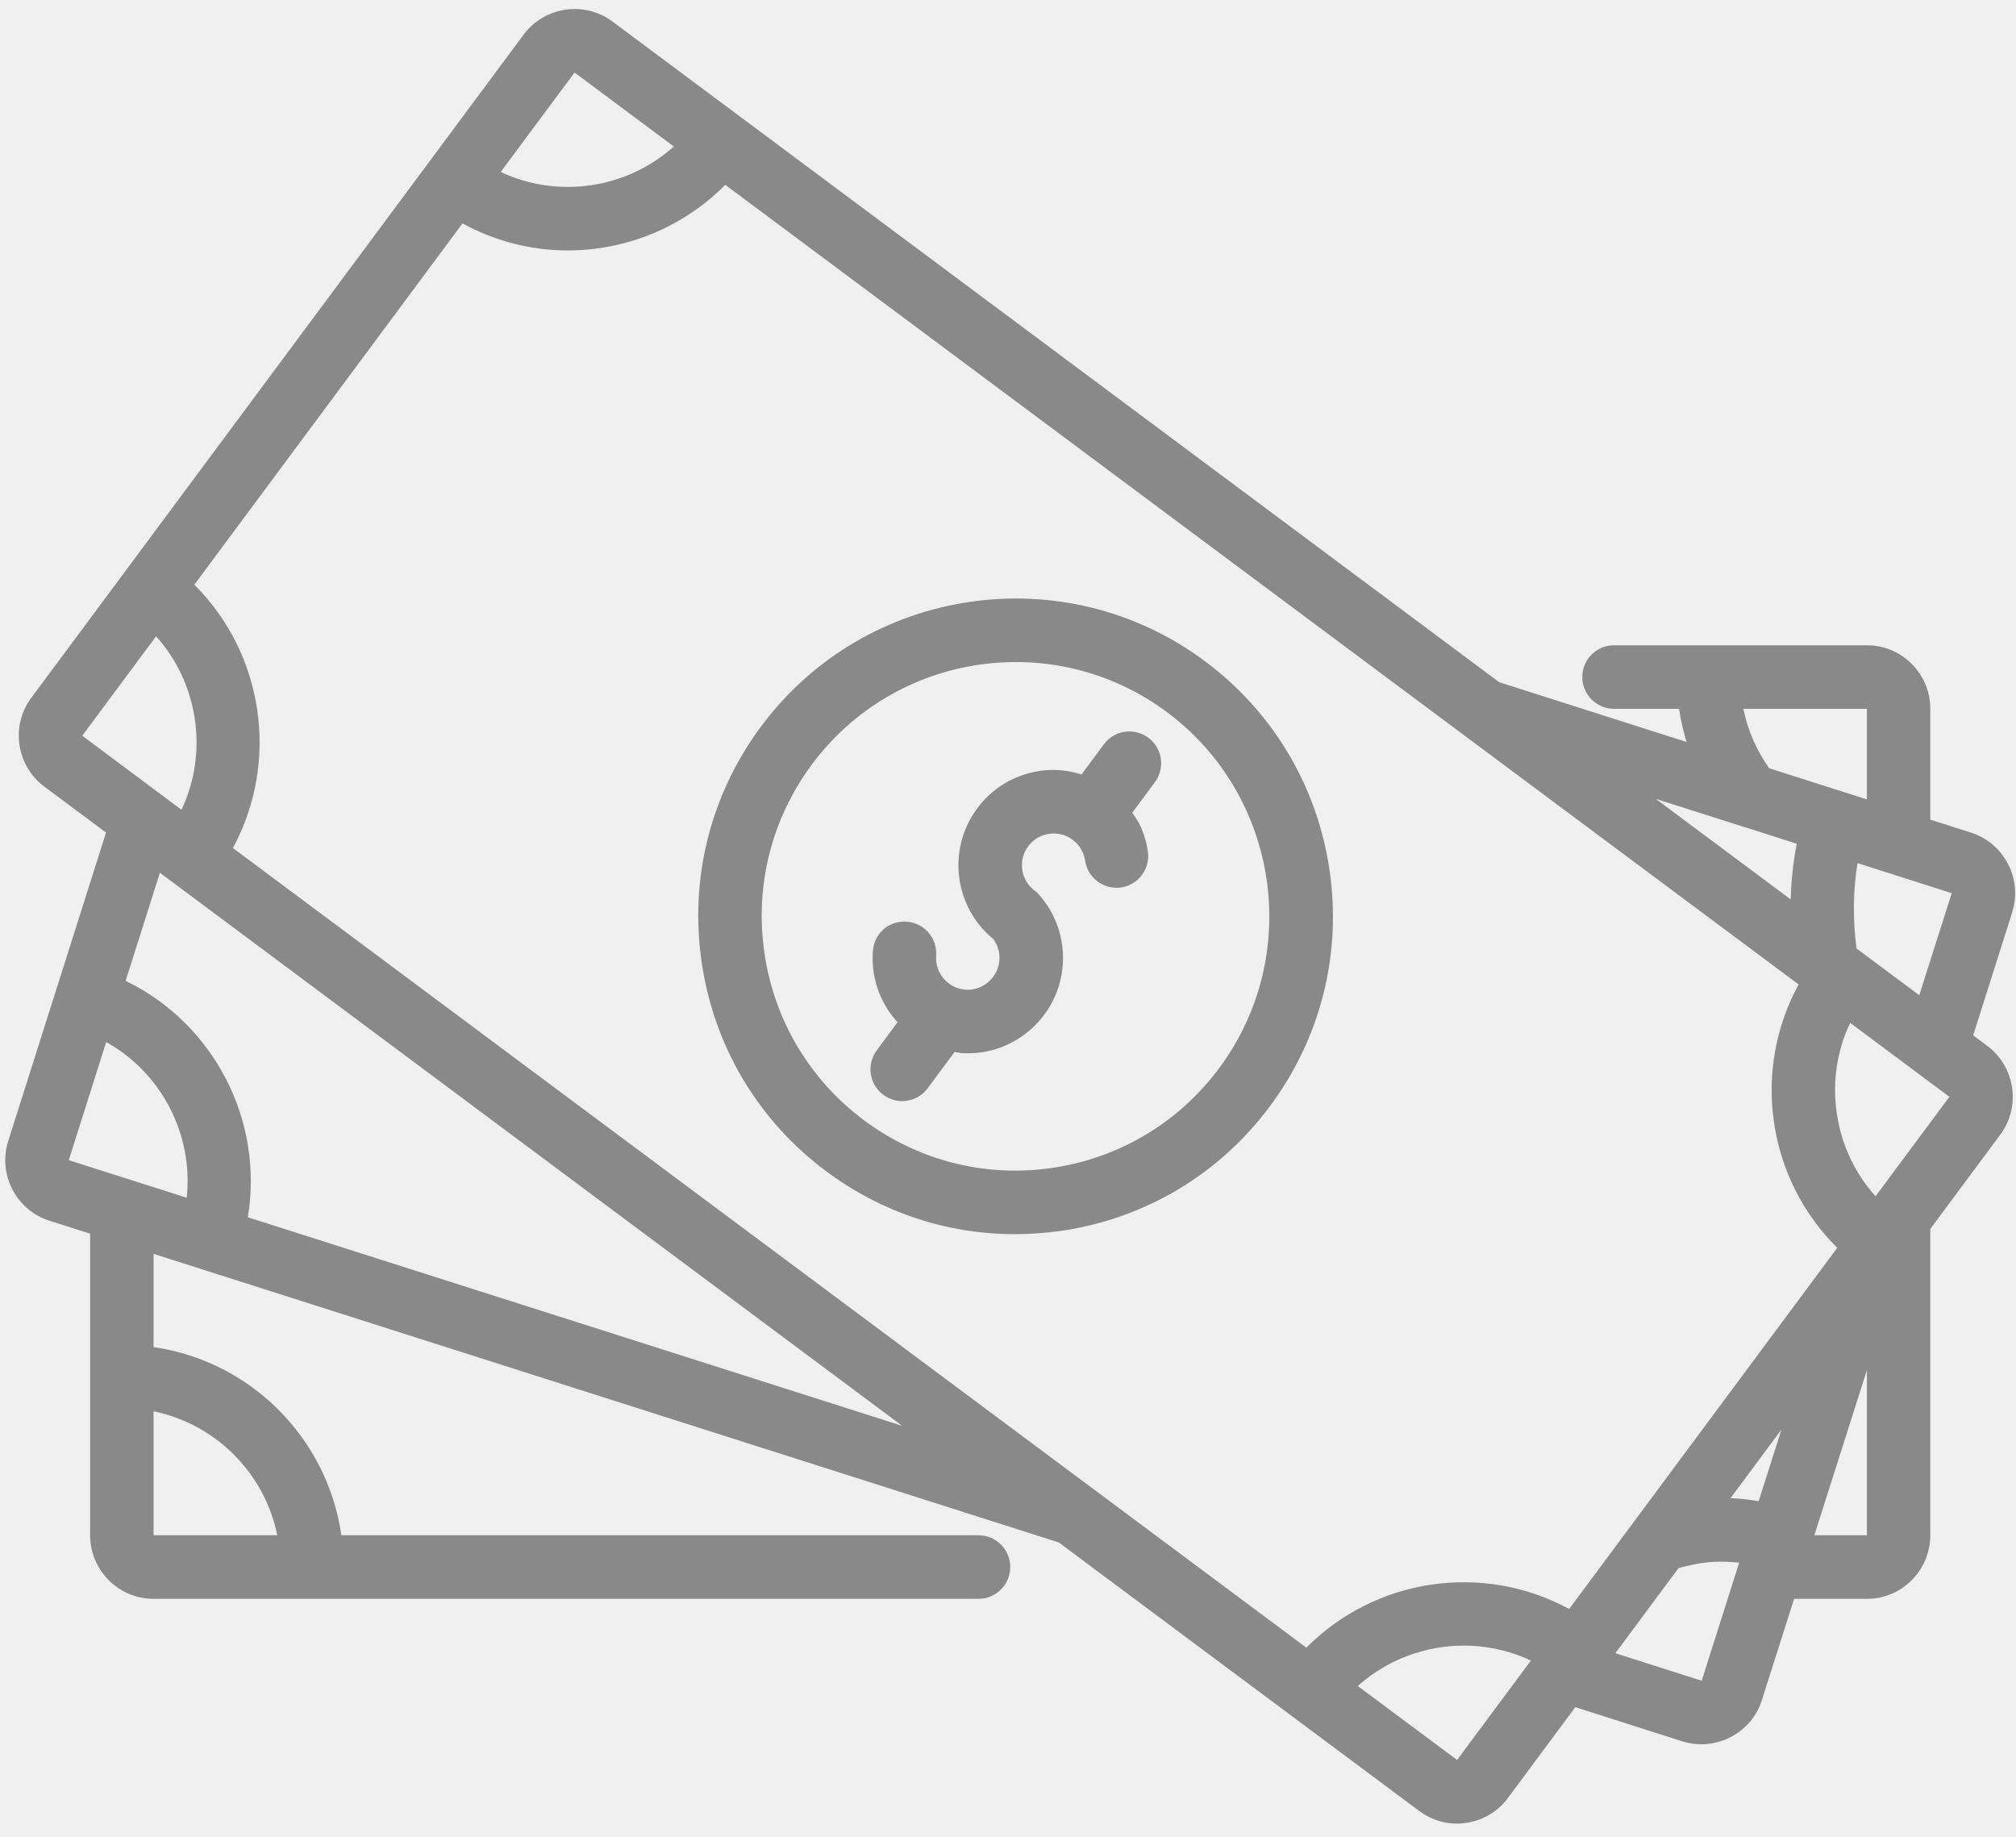
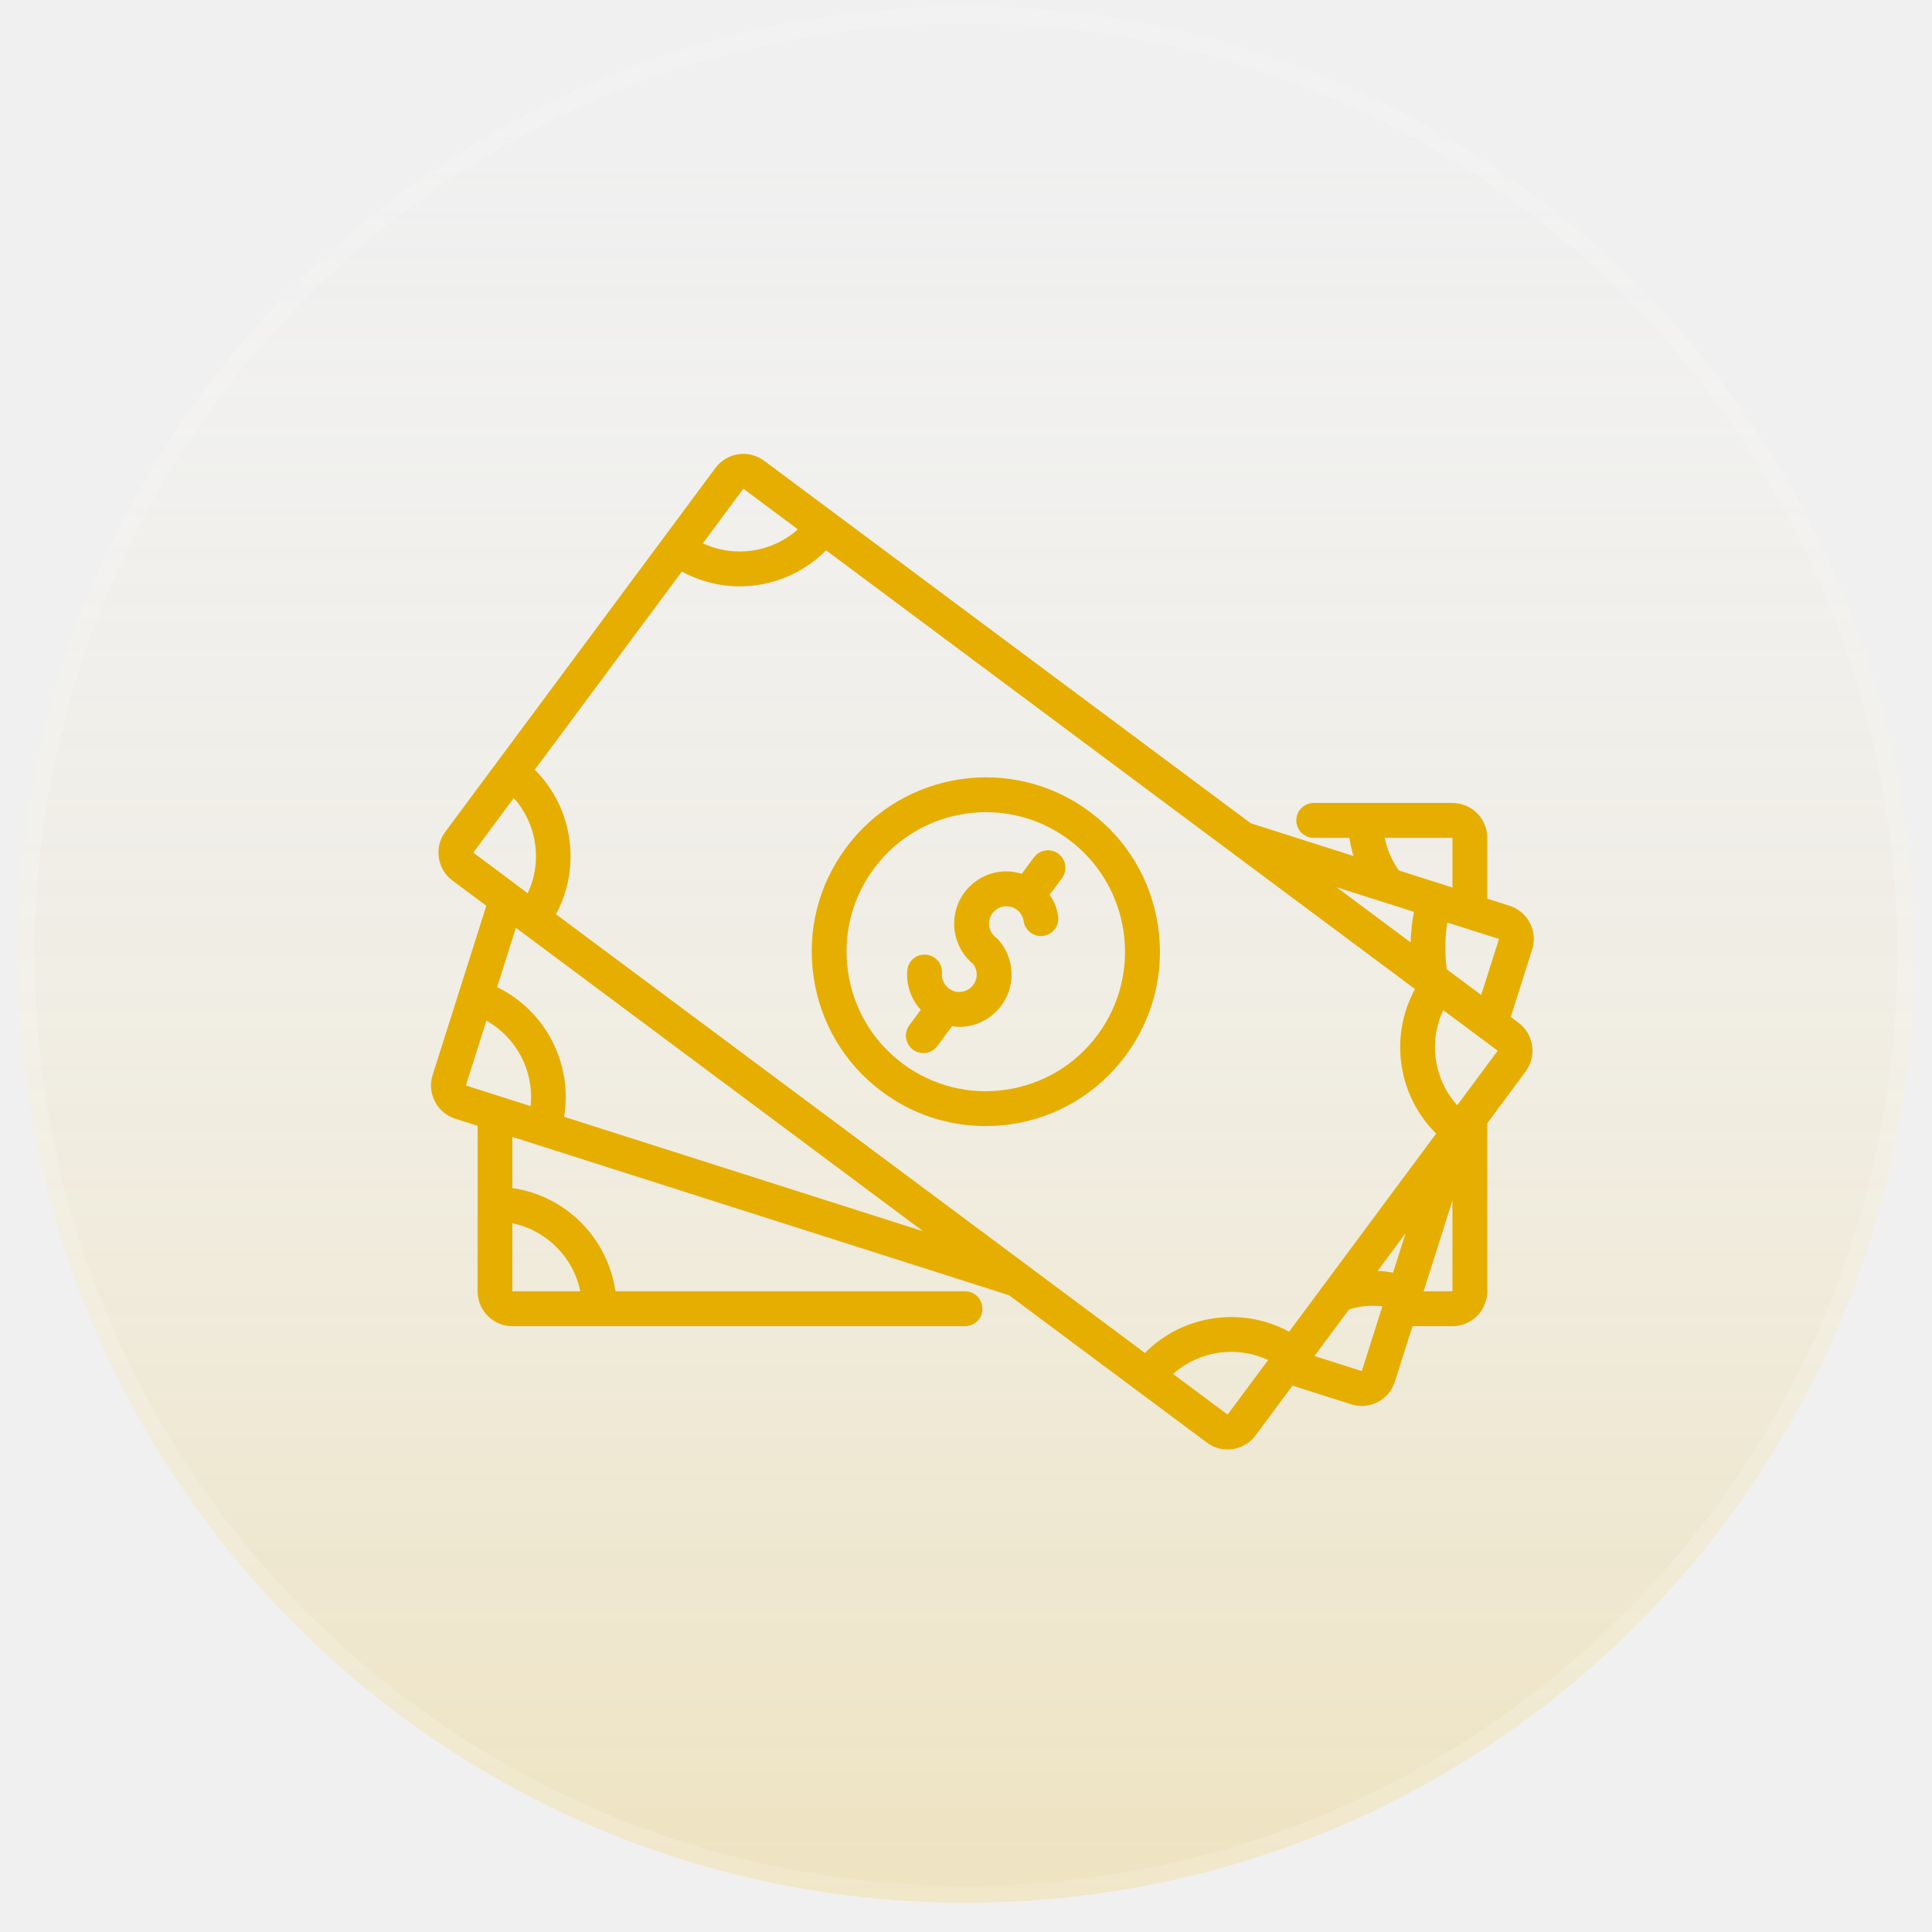
- <svg xmlns="http://www.w3.org/2000/svg" width="45" height="41" viewBox="0 0 45 41" fill="none">
-   <mask id="mask0_627_909" style="mask-type:luminance" maskUnits="userSpaceOnUse" x="0" y="0" width="45" height="41">
-     <path d="M0 0H45V40.725H0V0Z" fill="white" />
+ <svg xmlns="http://www.w3.org/2000/svg" width="54" height="54" viewBox="0 0 54 54" fill="none">
+   <rect x="0.5" y="0.181" width="53" height="53" rx="26.5" fill="url(#paint0_linear_3536_50246)" />
+   <rect x="0.737" y="0.418" width="52.527" height="52.527" rx="26.263" stroke="white" stroke-opacity="0.15" stroke-width="0.473" />
+   <mask id="mask0_3536_50246" style="mask-type:luminance" maskUnits="userSpaceOnUse" x="11" y="12" width="32" height="29">
+     <path d="M11.977 12.548H42.893V40.528H11.977V12.548Z" fill="white" />
  </mask>
-   <g mask="url(#mask0_627_909)">
-     <path d="M44.356 23.343L44.044 23.11L44.914 20.368C45.029 20.006 44.996 19.621 44.822 19.285C44.648 18.949 44.354 18.699 43.993 18.584L43.087 18.296V15.822C43.087 15.039 42.452 14.403 41.672 14.403H36.028C35.636 14.403 35.319 14.721 35.319 15.112C35.319 15.503 35.636 15.822 36.028 15.822H37.48C37.515 16.074 37.574 16.32 37.646 16.562L33.465 15.228L13.67 0.48C13.043 0.015 12.155 0.145 11.688 0.773L0.699 15.575C0.473 15.88 0.379 16.253 0.435 16.628C0.49 17.003 0.688 17.334 0.991 17.56L2.367 18.584L0.185 25.465C0.07 25.826 0.102 26.212 0.276 26.548C0.451 26.885 0.745 27.134 1.106 27.249L2.012 27.537V34.269C2.012 35.051 2.647 35.688 3.428 35.688H21.841C22.233 35.688 22.55 35.37 22.55 34.978C22.55 34.586 22.233 34.269 21.841 34.269H7.62C7.309 32.098 5.594 30.38 3.428 30.069V27.988L23.633 34.429L31.679 40.423C31.926 40.607 32.219 40.705 32.522 40.705C32.591 40.705 32.66 40.7 32.73 40.688C33.105 40.633 33.436 40.436 33.66 40.132L35.163 38.106L37.559 38.871C37.697 38.914 37.837 38.934 37.977 38.934C38.202 38.934 38.426 38.88 38.632 38.773C38.971 38.597 39.219 38.302 39.328 37.947L40.047 35.688H41.672C42.452 35.688 43.087 35.051 43.087 34.269V27.432L44.648 25.328C45.115 24.701 44.983 23.81 44.356 23.343ZM6.19 34.269H3.428V31.502C4.813 31.785 5.907 32.881 6.19 34.269ZM42.841 22.215L41.441 21.172C41.354 20.555 41.363 19.846 41.463 19.266L43.565 19.937L42.841 22.215ZM39.256 33.508C39.049 33.474 38.839 33.448 38.627 33.441L39.765 31.909L39.256 33.508ZM35.026 35.914C33.102 34.869 30.703 35.222 29.16 36.778L5.199 18.929C6.242 17.001 5.891 14.598 4.338 13.051L10.323 4.988C11.062 5.389 11.868 5.59 12.672 5.59C13.964 5.59 15.238 5.084 16.189 4.126L40.147 21.974C39.638 22.912 39.44 23.983 39.599 25.058C39.756 26.132 40.252 27.1 41.01 27.853L35.026 35.914ZM41.672 15.822V17.844L39.49 17.148C39.207 16.747 39.011 16.3 38.915 15.822H41.672ZM38.829 18.427C38.845 18.433 38.861 18.437 38.879 18.441L40.107 18.834C40.029 19.218 39.983 19.641 39.971 20.076L36.959 17.832L38.829 18.427ZM12.825 1.619L15.041 3.27C13.986 4.215 12.457 4.44 11.176 3.839L12.825 1.619ZM1.836 16.422L3.484 14.203C3.945 14.716 4.245 15.353 4.349 16.052C4.452 16.751 4.346 17.449 4.051 18.075L1.836 16.422ZM2.37 23.26C3.607 23.949 4.319 25.326 4.168 26.735L1.535 25.897L2.37 23.26ZM5.532 27.171C5.891 25.007 4.775 22.849 2.804 21.894L3.569 19.481L20.138 31.826L5.532 27.171ZM32.524 39.284L30.308 37.634C31.361 36.69 32.892 36.464 34.172 37.066L32.524 39.284ZM37.984 37.516L36.057 36.902L37.467 35.002C37.725 34.93 37.986 34.877 38.247 34.863C38.442 34.852 38.632 34.862 38.821 34.88L37.984 37.516ZM40.499 34.269L41.672 30.582V34.269H40.499ZM41.865 26.702C41.403 26.189 41.102 25.551 41 24.853C40.897 24.153 41.002 23.456 41.297 22.831L43.513 24.482L41.865 26.702Z" fill="#898989" />
+   <g mask="url(#mask0_3536_50246)">
+     <path d="M42.441 28.585L42.226 28.425L42.824 26.541C42.903 26.293 42.88 26.028 42.761 25.797C42.641 25.566 42.439 25.395 42.191 25.316L41.569 25.118V23.418C41.569 22.88 41.133 22.443 40.596 22.443H36.719C36.45 22.443 36.232 22.661 36.232 22.93C36.232 23.199 36.45 23.418 36.719 23.418H37.716C37.741 23.591 37.781 23.76 37.831 23.926L34.958 23.01L21.358 12.878C20.927 12.558 20.317 12.647 19.997 13.079L12.447 23.248C12.291 23.458 12.227 23.715 12.265 23.972C12.303 24.23 12.439 24.457 12.647 24.612L13.593 25.316L12.093 30.044C12.014 30.291 12.036 30.556 12.156 30.788C12.276 31.019 12.478 31.19 12.726 31.269L13.349 31.467V36.092C13.349 36.63 13.785 37.067 14.321 37.067H26.972C27.241 37.067 27.459 36.849 27.459 36.579C27.459 36.31 27.241 36.092 26.972 36.092H17.202C16.988 34.601 15.81 33.42 14.321 33.206V31.777L28.203 36.202L33.731 40.32C33.901 40.447 34.102 40.513 34.31 40.513C34.357 40.513 34.405 40.51 34.453 40.502C34.711 40.464 34.938 40.329 35.092 40.12L36.125 38.728L37.771 39.253C37.865 39.283 37.962 39.297 38.058 39.297C38.212 39.297 38.366 39.26 38.508 39.187C38.74 39.066 38.911 38.863 38.986 38.619L39.48 37.067H40.596C41.133 37.067 41.569 36.63 41.569 36.092V31.395L42.641 29.949C42.962 29.519 42.872 28.906 42.441 28.585ZM16.219 36.092H14.321V34.191C15.273 34.386 16.025 35.138 16.219 36.092ZM41.4 27.81L40.438 27.094C40.378 26.67 40.385 26.183 40.453 25.785L41.897 26.245L41.4 27.81ZM38.937 35.569C38.794 35.546 38.65 35.528 38.505 35.523L39.286 34.47L38.937 35.569ZM36.031 37.222C34.709 36.504 33.06 36.747 32 37.815L15.539 25.553C16.255 24.228 16.014 22.577 14.947 21.514L19.058 15.975C19.567 16.25 20.12 16.389 20.673 16.389C21.56 16.389 22.435 16.041 23.089 15.382L39.549 27.645C39.199 28.289 39.063 29.025 39.172 29.763C39.28 30.502 39.621 31.167 40.141 31.684L36.031 37.222ZM40.596 23.418V24.807L39.097 24.329C38.903 24.053 38.769 23.747 38.703 23.418H40.596ZM38.643 25.208C38.654 25.212 38.666 25.214 38.678 25.218L39.522 25.487C39.468 25.752 39.436 26.042 39.428 26.341L37.359 24.799L38.643 25.208ZM20.777 13.66L22.3 14.795C21.575 15.444 20.525 15.598 19.645 15.185L20.777 13.66ZM13.228 23.83L14.36 22.305C14.677 22.658 14.883 23.096 14.954 23.576C15.025 24.057 14.952 24.536 14.749 24.966L13.228 23.83ZM13.595 28.528C14.444 29.002 14.934 29.948 14.83 30.916L13.021 30.34L13.595 28.528ZM15.767 31.215C16.014 29.729 15.247 28.246 13.893 27.59L14.419 25.932L25.802 34.414L15.767 31.215ZM34.312 39.538L32.789 38.404C33.513 37.755 34.564 37.6 35.444 38.014L34.312 39.538ZM38.063 38.323L36.739 37.901L37.708 36.596C37.885 36.546 38.064 36.51 38.244 36.5C38.377 36.493 38.508 36.499 38.638 36.512L38.063 38.323ZM39.79 36.092L40.596 33.559V36.092H39.79ZM40.729 30.893C40.412 30.54 40.205 30.102 40.135 29.622C40.064 29.142 40.137 28.663 40.339 28.234L41.861 29.368L40.729 30.893Z" fill="#E6AE00" />
  </g>
-   <path d="M26.896 14.759C23.762 12.424 19.316 13.079 16.986 16.218C15.858 17.738 15.387 19.608 15.663 21.485C15.938 23.36 16.925 25.014 18.443 26.145C19.678 27.065 21.143 27.548 22.655 27.548C23 27.548 23.35 27.522 23.7 27.472C25.571 27.195 27.224 26.206 28.351 24.686C29.481 23.165 29.951 21.296 29.677 19.42C29.401 17.545 28.414 15.89 26.896 14.759ZM27.216 23.839C26.313 25.055 24.99 25.846 23.494 26.068C21.996 26.289 20.503 25.911 19.288 25.007C18.074 24.102 17.284 22.777 17.064 21.277C16.843 19.777 17.22 18.282 18.122 17.064C19.986 14.553 23.542 14.029 26.05 15.897C28.557 17.765 29.08 21.327 27.216 23.839Z" fill="#898989" />
-   <path d="M24.64 16.614L24.141 17.286C23.842 17.192 23.526 17.16 23.208 17.208C22.647 17.291 22.151 17.587 21.813 18.043C21.134 18.959 21.298 20.244 22.17 20.959C22.197 20.995 22.221 21.033 22.24 21.074C22.294 21.186 22.318 21.308 22.308 21.435C22.28 21.825 21.931 22.119 21.551 22.091C21.363 22.077 21.19 21.99 21.067 21.847C20.943 21.704 20.882 21.52 20.896 21.332C20.924 20.941 20.631 20.602 20.241 20.573C19.836 20.546 19.512 20.839 19.484 21.23C19.442 21.796 19.625 22.345 19.996 22.775C20.009 22.791 20.024 22.8 20.037 22.814L19.57 23.445C19.337 23.759 19.401 24.204 19.716 24.437C19.843 24.531 19.991 24.578 20.138 24.578C20.355 24.578 20.568 24.478 20.706 24.292L21.308 23.481C21.356 23.488 21.401 23.502 21.451 23.505C21.502 23.509 21.554 23.511 21.605 23.511C22.707 23.511 23.642 22.654 23.723 21.535C23.75 21.163 23.678 20.789 23.515 20.453C23.442 20.299 23.348 20.156 23.239 20.025C23.199 19.971 23.151 19.923 23.097 19.882C22.946 19.77 22.846 19.604 22.818 19.417C22.791 19.229 22.838 19.042 22.951 18.889C23.063 18.738 23.229 18.639 23.416 18.612C23.604 18.585 23.791 18.63 23.942 18.744C24.044 18.82 24.12 18.916 24.169 19.031C24.195 19.089 24.212 19.15 24.221 19.21C24.278 19.598 24.639 19.864 25.025 19.809C25.412 19.752 25.679 19.392 25.622 19.004C25.596 18.82 25.544 18.641 25.471 18.47C25.42 18.352 25.346 18.246 25.274 18.141L25.778 17.46C26.013 17.146 25.947 16.701 25.633 16.467C25.318 16.234 24.874 16.298 24.64 16.614Z" fill="#898989" />
+   <path d="M30.458 22.688C28.305 21.084 25.25 21.534 23.65 23.691C22.874 24.735 22.551 26.02 22.741 27.309C22.929 28.597 23.608 29.734 24.65 30.511C25.499 31.143 26.505 31.474 27.544 31.474C27.782 31.474 28.021 31.457 28.262 31.422C29.548 31.232 30.683 30.552 31.458 29.508C32.234 28.463 32.557 27.179 32.368 25.89C32.179 24.602 31.501 23.465 30.458 22.688ZM30.677 28.926C30.058 29.762 29.149 30.305 28.12 30.457C27.091 30.61 26.066 30.35 25.231 29.729C24.397 29.107 23.854 28.197 23.703 27.166C23.551 26.136 23.81 25.108 24.43 24.272C25.711 22.546 28.153 22.186 29.876 23.47C31.599 24.753 31.958 27.201 30.677 28.926Z" fill="#E6AE00" />
+   <path d="M28.9 23.962L28.557 24.424C28.352 24.36 28.135 24.337 27.916 24.37C27.531 24.428 27.19 24.631 26.957 24.944C26.491 25.573 26.604 26.456 27.203 26.948C27.222 26.973 27.238 26.998 27.251 27.026C27.288 27.104 27.305 27.188 27.298 27.274C27.279 27.543 27.039 27.745 26.778 27.725C26.648 27.716 26.53 27.656 26.445 27.558C26.36 27.46 26.318 27.333 26.328 27.204C26.347 26.936 26.146 26.702 25.878 26.683C25.599 26.664 25.377 26.866 25.358 27.134C25.329 27.522 25.454 27.9 25.71 28.195C25.718 28.206 25.729 28.212 25.738 28.222L25.416 28.655C25.256 28.871 25.301 29.177 25.517 29.337C25.604 29.402 25.706 29.434 25.807 29.434C25.956 29.434 26.102 29.365 26.198 29.237L26.61 28.68C26.643 28.685 26.675 28.695 26.709 28.697C26.744 28.7 26.78 28.701 26.815 28.701C27.572 28.701 28.214 28.112 28.27 27.344C28.288 27.088 28.239 26.831 28.127 26.6C28.077 26.494 28.012 26.396 27.937 26.306C27.91 26.269 27.877 26.236 27.84 26.208C27.736 26.13 27.668 26.017 27.648 25.888C27.63 25.759 27.662 25.63 27.739 25.526C27.817 25.422 27.931 25.353 28.059 25.335C28.189 25.316 28.317 25.348 28.42 25.426C28.49 25.478 28.543 25.544 28.577 25.623C28.594 25.663 28.606 25.704 28.612 25.746C28.651 26.013 28.899 26.196 29.164 26.158C29.43 26.118 29.614 25.871 29.575 25.605C29.556 25.478 29.521 25.355 29.471 25.238C29.436 25.156 29.385 25.084 29.336 25.011L29.682 24.544C29.843 24.328 29.798 24.023 29.582 23.862C29.366 23.701 29.061 23.746 28.9 23.962Z" fill="#E6AE00" />
+   <defs>
+     <linearGradient id="paint0_linear_3536_50246" x1="27" y1="0.181" x2="27" y2="53.181" gradientUnits="userSpaceOnUse">
+       <stop stop-color="white" stop-opacity="0" />
+       <stop offset="1" stop-color="#E5AE00" stop-opacity="0.2" />
+     </linearGradient>
+   </defs>
</svg>
